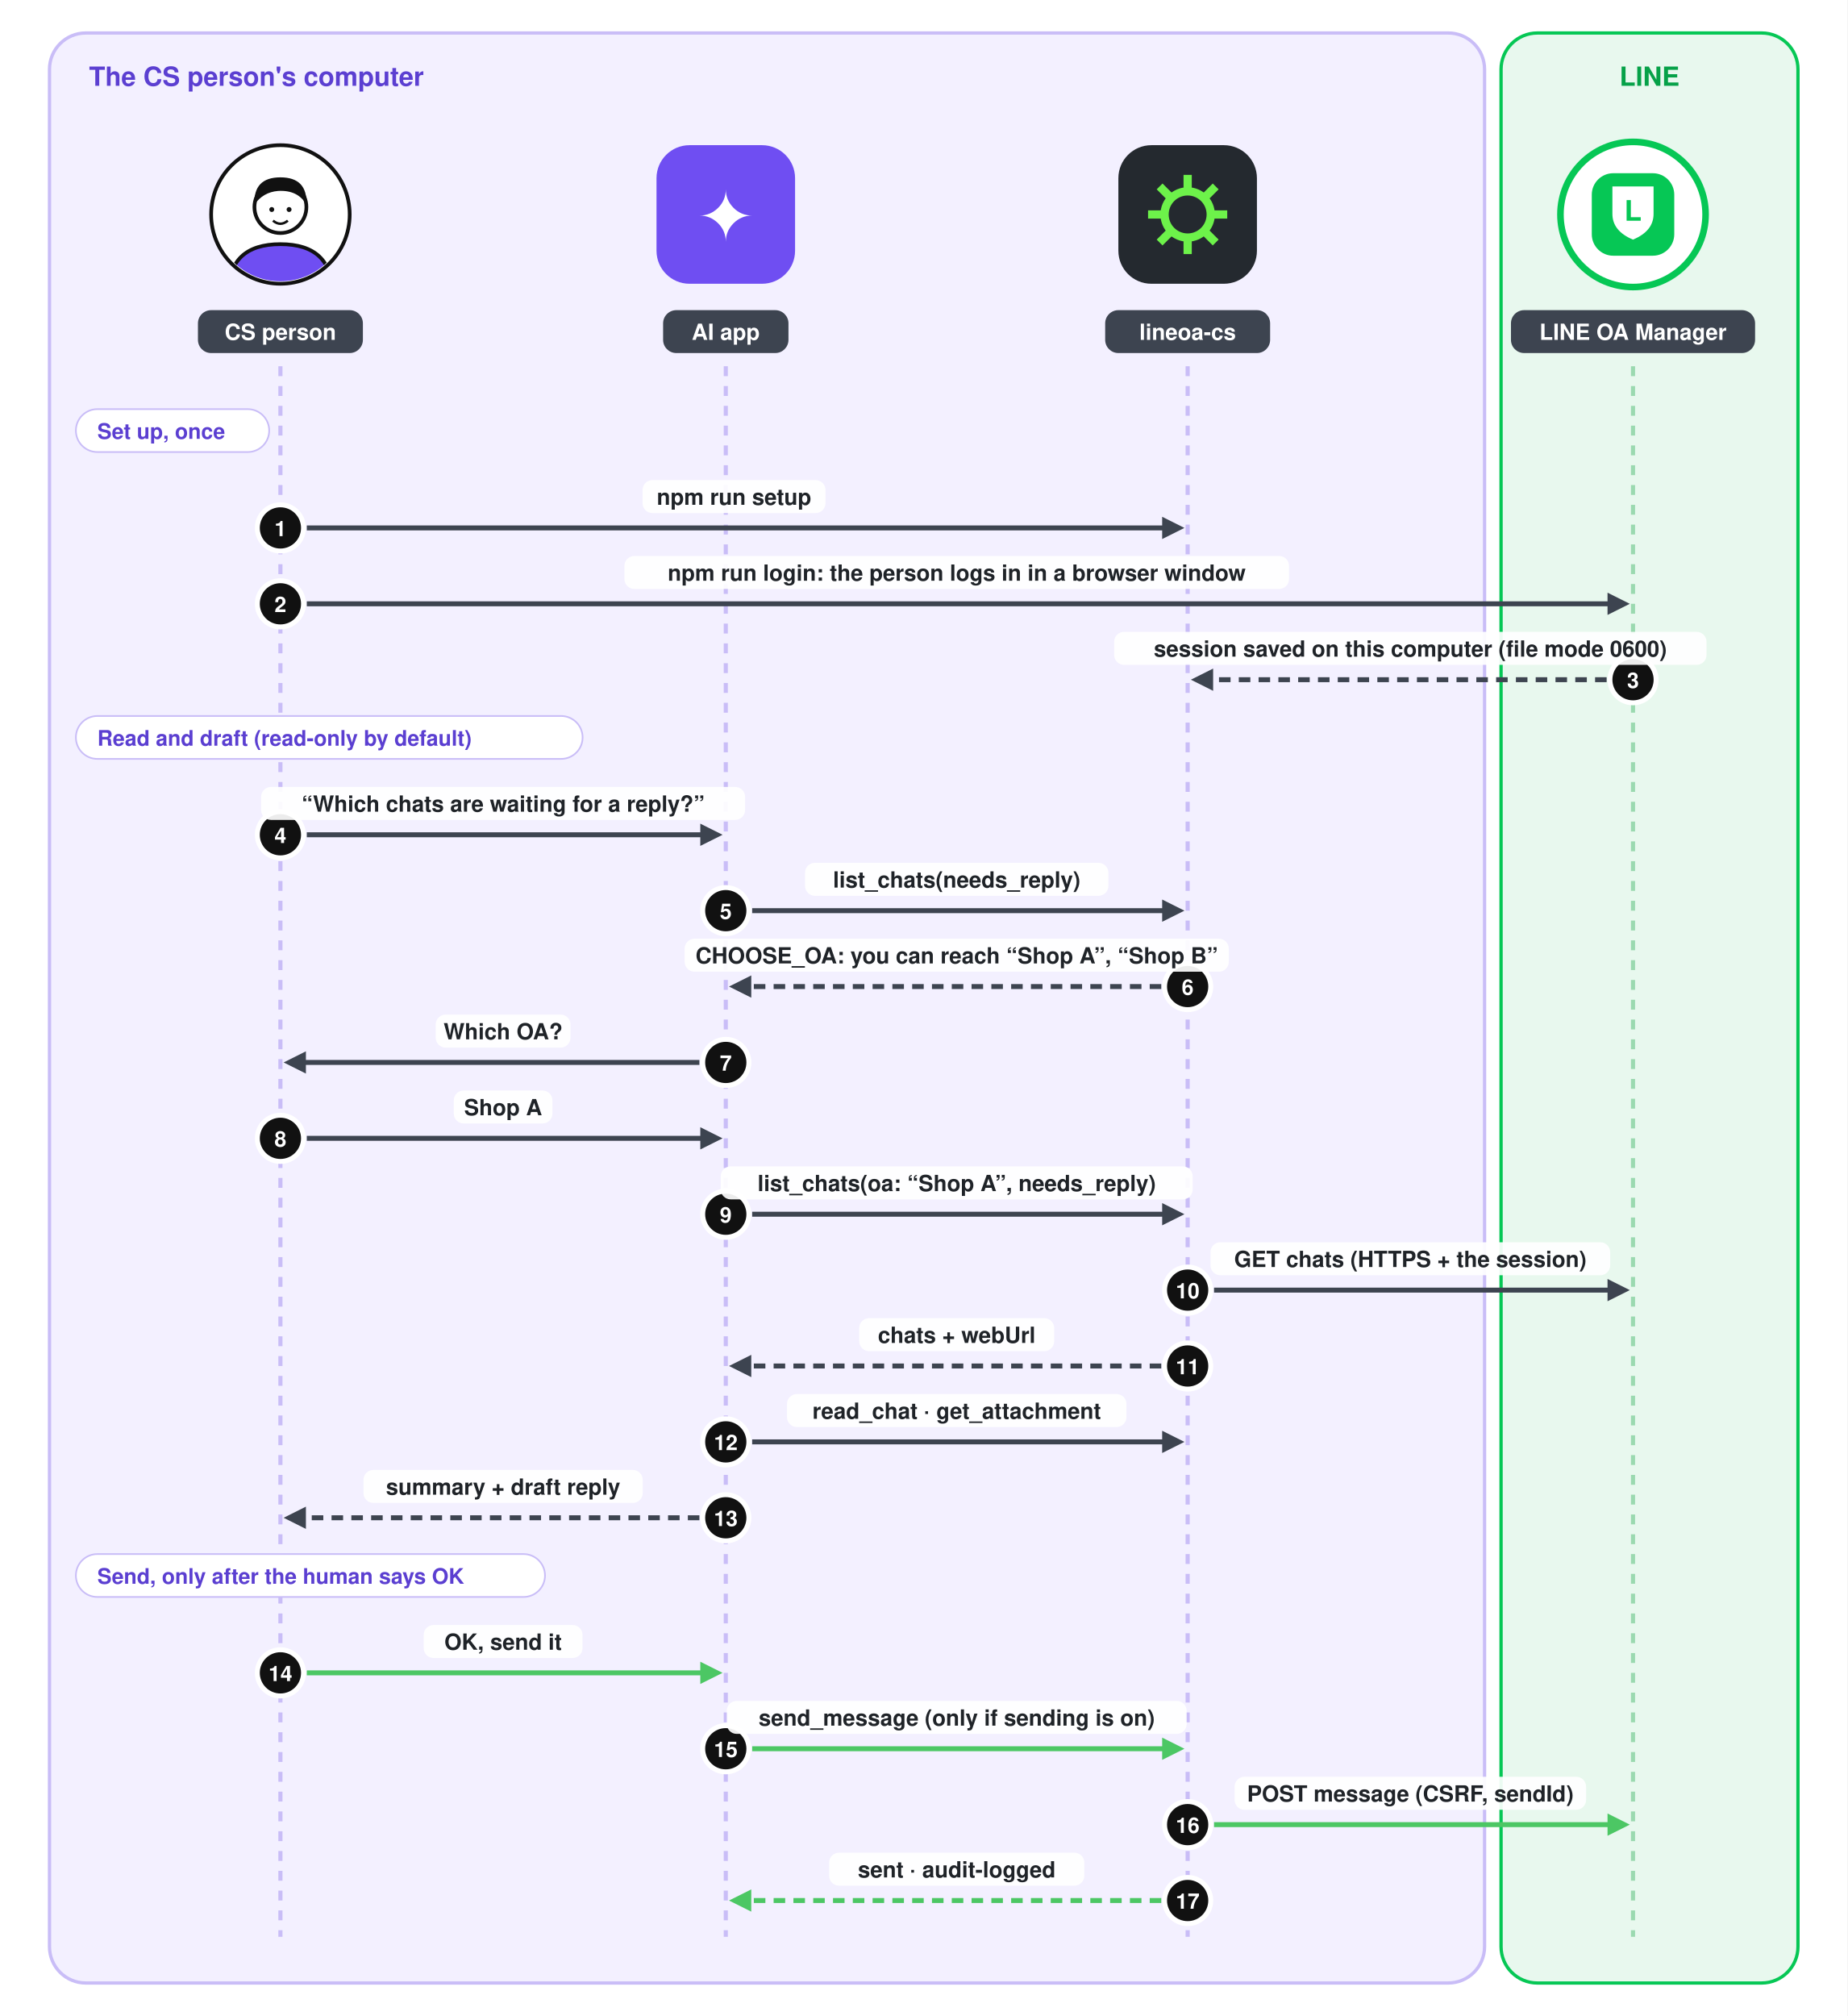
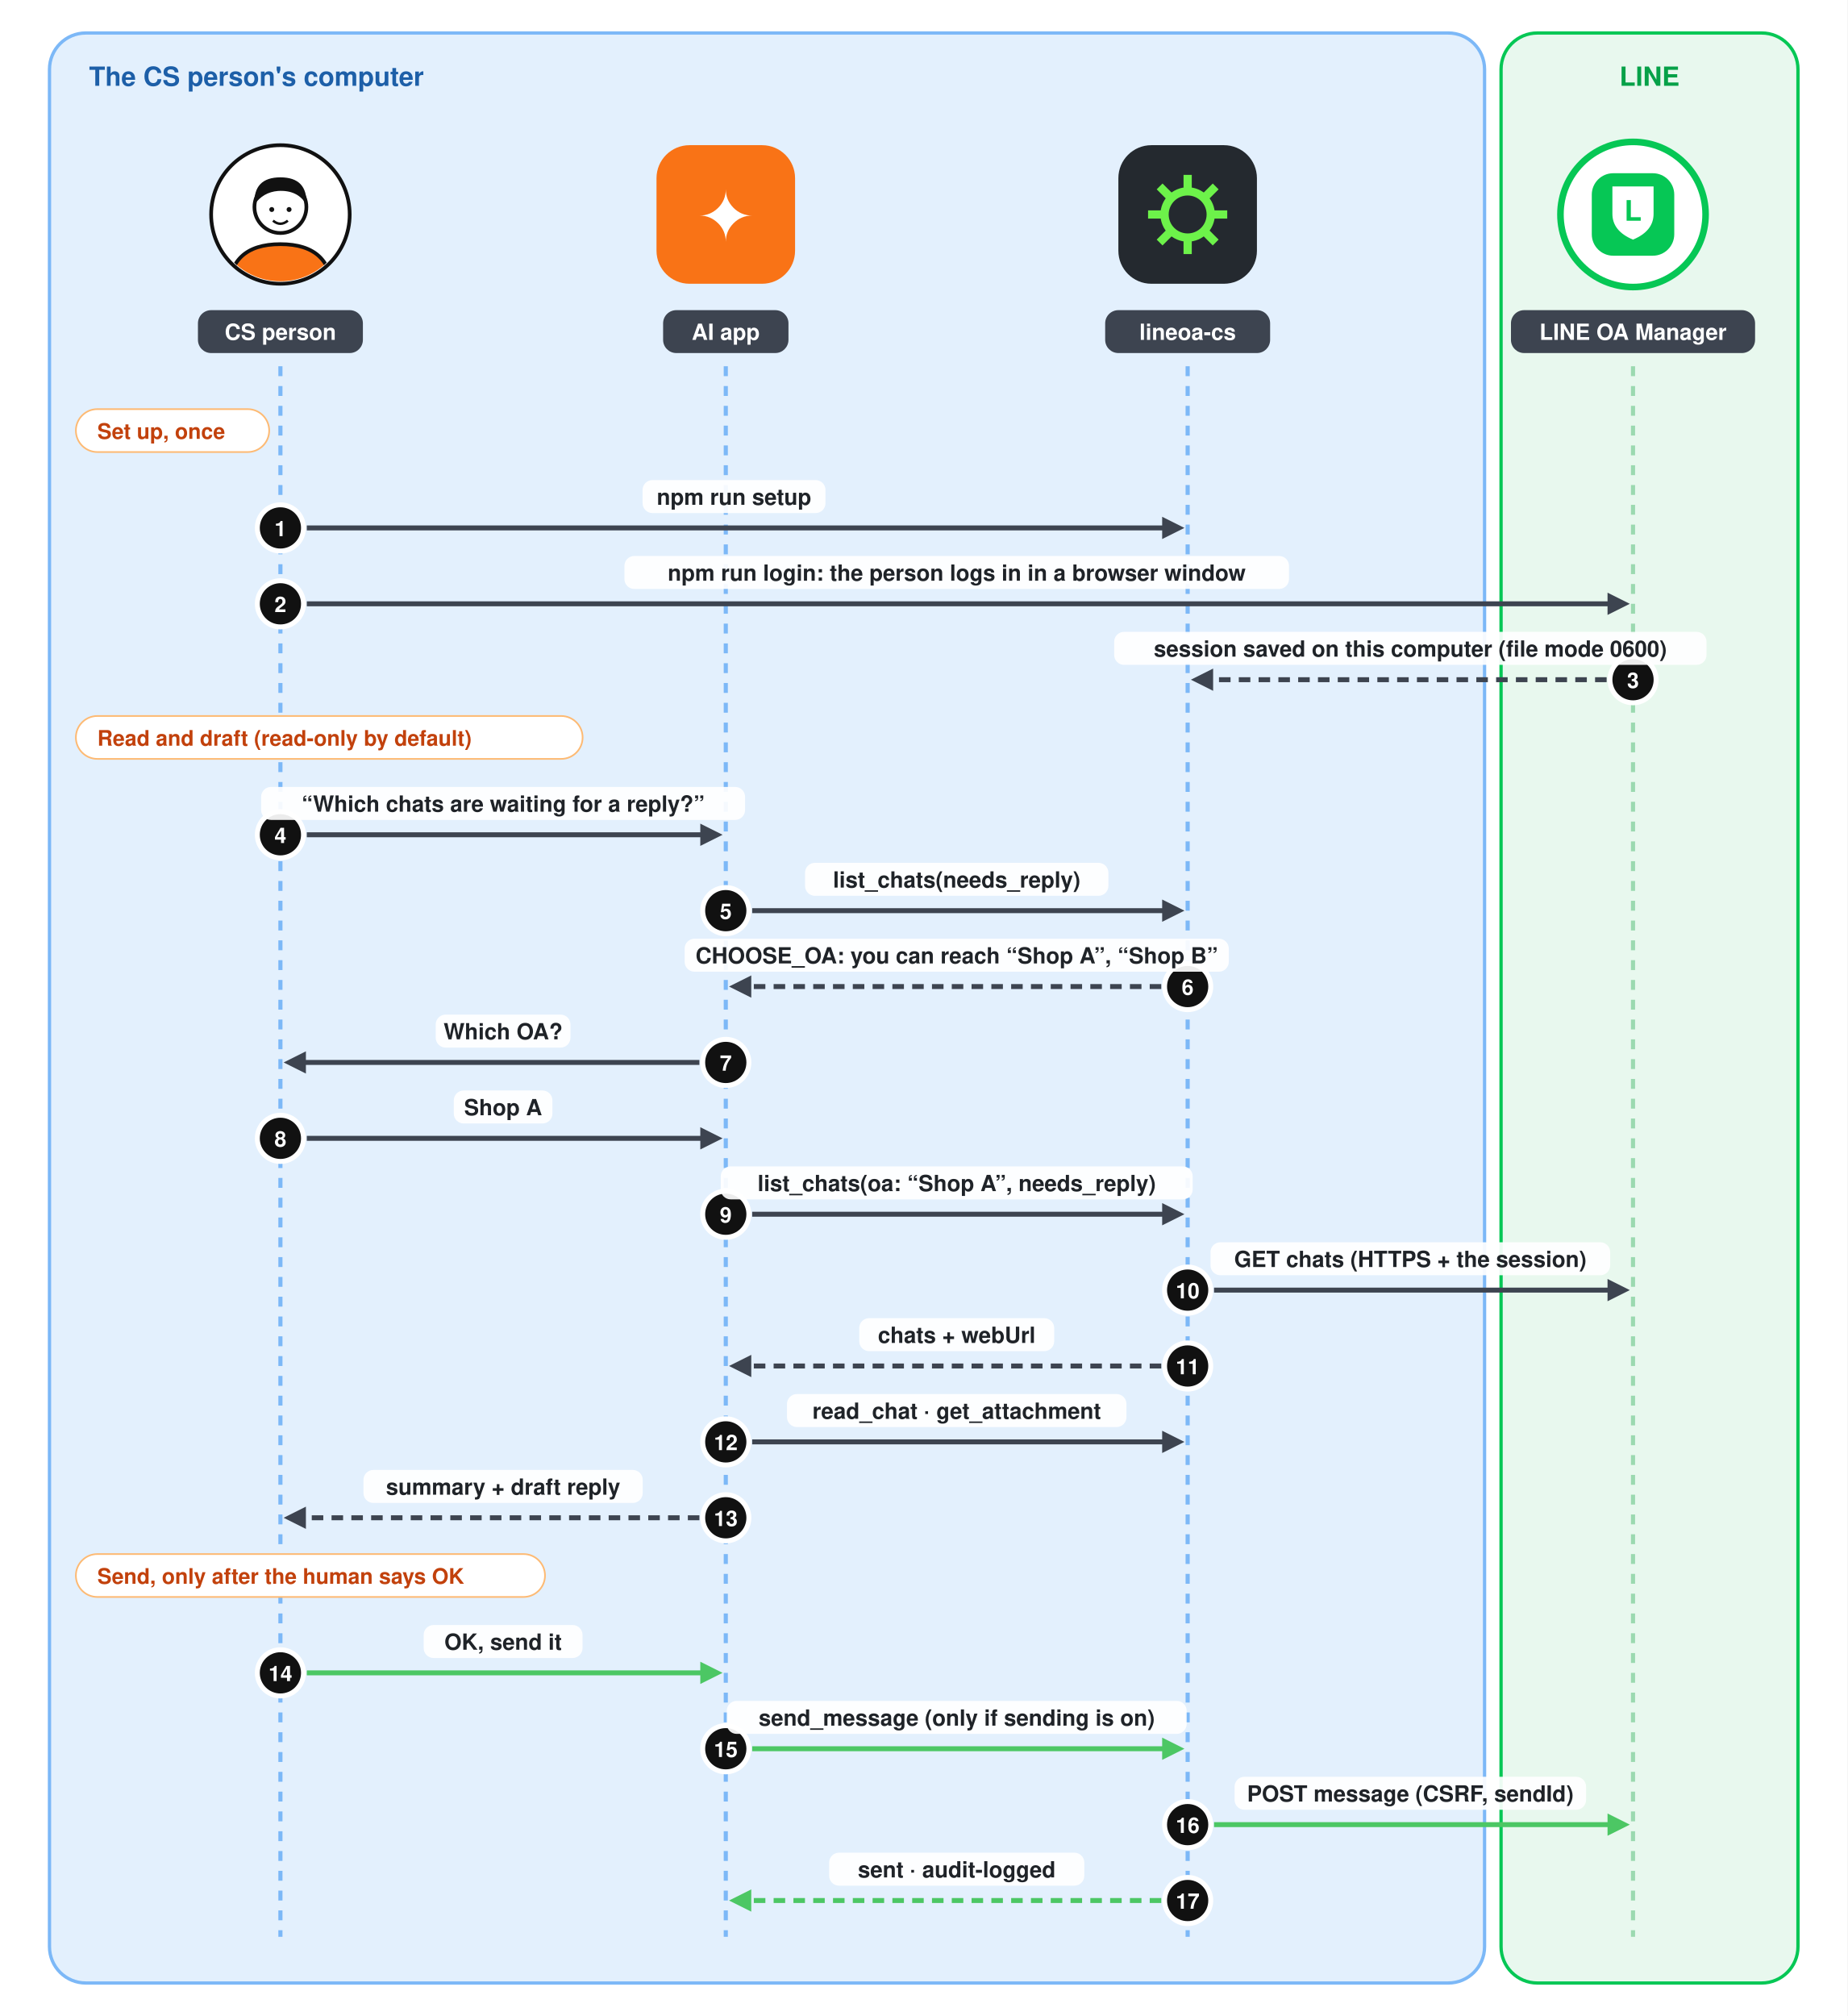
<svg xmlns="http://www.w3.org/2000/svg" width="1120" height="1222" viewBox="0 0 1120 1222" font-family="-apple-system,Segoe UI,Helvetica,Arial,sans-serif">
  <defs>
    <marker id="a" viewBox="0 0 10 10" refX="7" refY="5" markerWidth="4.5" markerHeight="4.5" orient="auto">
      <path d="M0,0L10,5L0,10z" fill="#3d4450" />
    </marker>
    <marker id="g" viewBox="0 0 10 10" refX="7" refY="5" markerWidth="4.5" markerHeight="4.5" orient="auto">
      <path d="M0,0L10,5L0,10z" fill="#4cc764" />
    </marker>
  </defs>
  <style>.lb{font-size:13.5px;font-weight:600;fill:#1f2328}.pl{font-size:13.5px;font-weight:700;fill:#fff}.step{font-size:13px;font-weight:800;fill:#fff}
- .bl{font-size:16px;font-weight:800}.sec{font-size:13px;font-weight:800;fill:#5b3fd1}</style>
+ .bl{font-size:16px;font-weight:800}.sec{font-size:13px;font-weight:800;fill:#c2410c}</style>
  <rect width="1120" height="1222" fill="#ffffff" />
-   <rect x="30" y="20" width="870" height="1182" rx="22" fill="#f3f0ff" stroke="#c9bdf7" stroke-width="2" />
+   <rect x="30" y="20" width="870" height="1182" rx="22" fill="#e3f0fd" stroke="#7cb8f7" stroke-width="2" />
  <rect x="910" y="20" width="180" height="1182" rx="22" fill="#e8f8ee" stroke="#06c755" stroke-width="2" />
-   <text class="bl" x="54" y="52" text-anchor="start" fill="#5b3fd1">The CS person's computer</text>
+   <text class="bl" x="54" y="52" text-anchor="start" fill="#1d5fa8">The CS person's computer</text>
  <text class="bl" x="1000" y="52" text-anchor="middle" fill="#06a148">LINE</text>
  <g transform="translate(170,130) scale(0.75)">
    <clipPath id="c170">
      <circle r="54" />
    </clipPath>
    <circle r="56" fill="#fff" />
    <g clip-path="url(#c170)">
-       <path d="M-42 64 Q-42 24 0 24 Q42 24 42 64 Z" fill="#6f4ef2" stroke="#111" stroke-width="3" />
+       <path d="M-42 64 Q-42 24 0 24 Q42 24 42 64 Z" fill="#f97316" stroke="#111" stroke-width="3" />
      <circle cy="-6" r="21" fill="#fff" stroke="#111" stroke-width="3" />
      <path d="M-21 -8 Q-22 -30 0 -30 Q22 -30 21 -8 Q14 -20 -2 -19 Q-14 -18 -21 -8Z" fill="#111" />
      <circle cx="-7" cy="-4" r="2" fill="#111" />
      <circle cx="7" cy="-4" r="2" fill="#111" />
      <path d="M-6 5 Q0 10 6 5" stroke="#111" stroke-width="2" fill="none" />
    </g>
    <circle r="56" fill="none" stroke="#111" stroke-width="3" />
  </g>
-   <rect x="398" y="88" width="84" height="84" rx="20" fill="#6f4ef2" />
+   <rect x="398" y="88" width="84" height="84" rx="20" fill="#f97316" />
  <text x="440" y="146" font-size="42" fill="#fff" text-anchor="middle">✦</text>
  <rect x="678" y="88" width="84" height="84" rx="20" fill="#24292f" />
  <g transform="translate(720,130) scale(1)" fill="none" stroke="#6df24a" stroke-width="5">
    <circle r="14" />
    <path d="M0 -24 V-16 M0 16 V24 M-24 0 H-16 M16 0 H24 M-17 -17 L-11 -11 M11 11 L17 17 M-17 17 L-11 11 M11 -11 L17 -17" />
  </g>
  <circle cx="990" cy="130" r="44" fill="#fff" stroke="#06c755" stroke-width="4" />
  <rect x="965" y="105" width="50" height="50" rx="13" fill="#06c755" />
  <g transform="translate(977.5,113) scale(.26)">
    <path d="M0 0 H96 V64 Q96 104 48 124 Q0 104 0 64 Z" fill="#fff" />
    <text x="48" y="80" font-size="66" font-weight="800" fill="#06c755" text-anchor="middle">L</text>
  </g>
  <rect x="120.0" y="188" width="100" height="26" rx="8" fill="#3d4450" />
  <text class="pl" x="170" y="206" text-anchor="middle">CS person</text>
  <rect x="402.0" y="188" width="76" height="26" rx="8" fill="#3d4450" />
  <text class="pl" x="440" y="206" text-anchor="middle">AI app</text>
  <rect x="670.0" y="188" width="100" height="26" rx="8" fill="#3d4450" />
  <text class="pl" x="720" y="206" text-anchor="middle">lineoa-cs</text>
  <rect x="916.0" y="188" width="148" height="26" rx="8" fill="#3d4450" />
  <text class="pl" x="990" y="206" text-anchor="middle">LINE OA Manager</text>
-   <path d="M170 222 V1174" stroke="#c9bdf7" stroke-width="2.5" stroke-dasharray="6 6" />
-   <path d="M440 222 V1174" stroke="#c9bdf7" stroke-width="2.5" stroke-dasharray="6 6" />
-   <path d="M720 222 V1174" stroke="#c9bdf7" stroke-width="2.5" stroke-dasharray="6 6" />
+   <path d="M170 222 V1174" stroke="#7cb8f7" stroke-width="2.5" stroke-dasharray="6 6" />
+   <path d="M440 222 V1174" stroke="#7cb8f7" stroke-width="2.5" stroke-dasharray="6 6" />
+   <path d="M720 222 V1174" stroke="#7cb8f7" stroke-width="2.5" stroke-dasharray="6 6" />
  <path d="M990 222 V1174" stroke="#9bd9b0" stroke-width="2.5" stroke-dasharray="6 6" />
-   <rect x="46" y="248" width="117.2" height="26" rx="13" fill="#fff" stroke="#c9bdf7" />
+   <rect x="46" y="248" width="117.2" height="26" rx="13" fill="#fff" stroke="#fdba74" />
  <text class="sec" x="59" y="266" text-anchor="start">Set up, once</text>
  <path d="M186 320 H714" stroke="#3d4450" stroke-width="3" fill="none" marker-end="url(#a)" />
  <circle cx="170" cy="320" r="14" fill="#111" stroke="#fff" stroke-width="3" />
  <text class="step" x="170" y="325" text-anchor="middle">1</text>
  <rect x="389.55" y="291" width="110.9" height="20" rx="6" fill="#fff" opacity=".92" />
  <text class="lb" x="445.0" y="306" text-anchor="middle">npm run setup</text>
  <path d="M186 366 H984" stroke="#3d4450" stroke-width="3" fill="none" marker-end="url(#a)" />
  <circle cx="170" cy="366" r="14" fill="#111" stroke="#fff" stroke-width="3" />
  <text class="step" x="170" y="371" text-anchor="middle">2</text>
  <rect x="378.55" y="337" width="402.9" height="20" rx="6" fill="#fff" opacity=".92" />
  <text class="lb" x="580.0" y="352" text-anchor="middle">npm run login: the person logs in in a browser window</text>
  <path d="M974 412 H726" stroke="#3d4450" stroke-width="3" fill="none" stroke-dasharray="7 5" marker-end="url(#a)" />
  <circle cx="990" cy="412" r="14" fill="#111" stroke="#fff" stroke-width="3" />
  <text class="step" x="990" y="417" text-anchor="middle">3</text>
  <rect x="675.45" y="383" width="359.1" height="20" rx="6" fill="#fff" opacity=".92" />
  <text class="lb" x="855.0" y="398" text-anchor="middle">session saved on this computer (file mode 0600)</text>
-   <rect x="46" y="434" width="307.2" height="26" rx="13" fill="#fff" stroke="#c9bdf7" />
+   <rect x="46" y="434" width="307.2" height="26" rx="13" fill="#fff" stroke="#fdba74" />
  <text class="sec" x="59" y="452" text-anchor="start">Read and draft (read-only by default)</text>
  <path d="M186 506 H434" stroke="#3d4450" stroke-width="3" fill="none" marker-end="url(#a)" />
  <circle cx="170" cy="506" r="14" fill="#111" stroke="#fff" stroke-width="3" />
  <text class="step" x="170" y="511" text-anchor="middle">4</text>
  <rect x="158.3" y="477" width="293.4" height="20" rx="6" fill="#fff" opacity=".92" />
  <text class="lb" x="305.0" y="492" text-anchor="middle">“Which chats are waiting for a reply?”</text>
  <path d="M456 552 H714" stroke="#3d4450" stroke-width="3" fill="none" marker-end="url(#a)" />
  <circle cx="440" cy="552" r="14" fill="#111" stroke="#fff" stroke-width="3" />
  <text class="step" x="440" y="557" text-anchor="middle">5</text>
  <rect x="488.05" y="523" width="183.9" height="20" rx="6" fill="#fff" opacity=".92" />
  <text class="lb" x="580.0" y="538" text-anchor="middle">list_chats(needs_reply)</text>
  <path d="M704 598 H446" stroke="#3d4450" stroke-width="3" fill="none" stroke-dasharray="7 5" marker-end="url(#a)" />
  <circle cx="720" cy="598" r="14" fill="#111" stroke="#fff" stroke-width="3" />
  <text class="step" x="720" y="603" text-anchor="middle">6</text>
  <rect x="415.05" y="569" width="329.9" height="20" rx="6" fill="#fff" opacity=".92" />
  <text class="lb" x="580.0" y="584" text-anchor="middle">CHOOSE_OA: you can reach “Shop A”, “Shop B”</text>
  <path d="M424 644 H176" stroke="#3d4450" stroke-width="3" fill="none" marker-end="url(#a)" />
  <circle cx="440" cy="644" r="14" fill="#111" stroke="#fff" stroke-width="3" />
  <text class="step" x="440" y="649" text-anchor="middle">7</text>
  <rect x="264.15" y="615" width="81.7" height="20" rx="6" fill="#fff" opacity=".92" />
  <text class="lb" x="305.0" y="630" text-anchor="middle">Which OA?</text>
  <path d="M186 690 H434" stroke="#3d4450" stroke-width="3" fill="none" marker-end="url(#a)" />
  <circle cx="170" cy="690" r="14" fill="#111" stroke="#fff" stroke-width="3" />
  <text class="step" x="170" y="695" text-anchor="middle">8</text>
  <rect x="275.1" y="661" width="59.8" height="20" rx="6" fill="#fff" opacity=".92" />
  <text class="lb" x="305.0" y="676" text-anchor="middle">Shop A</text>
  <path d="M456 736 H714" stroke="#3d4450" stroke-width="3" fill="none" marker-end="url(#a)" />
  <circle cx="440" cy="736" r="14" fill="#111" stroke="#fff" stroke-width="3" />
  <text class="step" x="440" y="741" text-anchor="middle">9</text>
  <rect x="436.95" y="707" width="286.1" height="20" rx="6" fill="#fff" opacity=".92" />
  <text class="lb" x="580.0" y="722" text-anchor="middle">list_chats(oa: “Shop A”, needs_reply)</text>
  <path d="M736 782 H984" stroke="#3d4450" stroke-width="3" fill="none" marker-end="url(#a)" />
  <circle cx="720" cy="782" r="14" fill="#111" stroke="#fff" stroke-width="3" />
  <text class="step" x="720" y="787" text-anchor="middle">10</text>
  <rect x="733.85" y="753" width="242.3" height="20" rx="6" fill="#fff" opacity=".92" />
  <text class="lb" x="855.0" y="768" text-anchor="middle">GET chats (HTTPS + the session)</text>
  <path d="M704 828 H446" stroke="#3d4450" stroke-width="3" fill="none" stroke-dasharray="7 5" marker-end="url(#a)" />
  <circle cx="720" cy="828" r="14" fill="#111" stroke="#fff" stroke-width="3" />
  <text class="step" x="720" y="833" text-anchor="middle">11</text>
  <rect x="520.9" y="799" width="118.2" height="20" rx="6" fill="#fff" opacity=".92" />
  <text class="lb" x="580.0" y="814" text-anchor="middle">chats + webUrl</text>
  <path d="M456 874 H714" stroke="#3d4450" stroke-width="3" fill="none" marker-end="url(#a)" />
  <circle cx="440" cy="874" r="14" fill="#111" stroke="#fff" stroke-width="3" />
  <text class="step" x="440" y="879" text-anchor="middle">12</text>
  <rect x="477.1" y="845" width="205.8" height="20" rx="6" fill="#fff" opacity=".92" />
  <text class="lb" x="580.0" y="860" text-anchor="middle">read_chat · get_attachment</text>
  <path d="M424 920 H176" stroke="#3d4450" stroke-width="3" fill="none" stroke-dasharray="7 5" marker-end="url(#a)" />
  <circle cx="440" cy="920" r="14" fill="#111" stroke="#fff" stroke-width="3" />
  <text class="step" x="440" y="925" text-anchor="middle">13</text>
  <rect x="220.35" y="891" width="169.3" height="20" rx="6" fill="#fff" opacity=".92" />
  <text class="lb" x="305.0" y="906" text-anchor="middle">summary + draft reply</text>
-   <rect x="46" y="942" width="284.4" height="26" rx="13" fill="#fff" stroke="#c9bdf7" />
+   <rect x="46" y="942" width="284.4" height="26" rx="13" fill="#fff" stroke="#fdba74" />
  <text class="sec" x="59" y="960" text-anchor="start">Send, only after the human says OK</text>
  <path d="M186 1014 H434" stroke="#4cc764" stroke-width="3" fill="none" marker-end="url(#g)" />
  <circle cx="170" cy="1014" r="14" fill="#111" stroke="#fff" stroke-width="3" />
  <text class="step" x="170" y="1019" text-anchor="middle">14</text>
  <rect x="256.85" y="985" width="96.3" height="20" rx="6" fill="#fff" opacity=".92" />
  <text class="lb" x="305.0" y="1000" text-anchor="middle" fill="#06a148">OK, send it</text>
  <path d="M456 1060 H714" stroke="#4cc764" stroke-width="3" fill="none" marker-end="url(#g)" />
  <circle cx="440" cy="1060" r="14" fill="#111" stroke="#fff" stroke-width="3" />
  <text class="step" x="440" y="1065" text-anchor="middle">15</text>
  <rect x="440.6" y="1031" width="278.8" height="20" rx="6" fill="#fff" opacity=".92" />
  <text class="lb" x="580.0" y="1046" text-anchor="middle" fill="#06a148">send_message (only if sending is on)</text>
  <path d="M736 1106 H984" stroke="#4cc764" stroke-width="3" fill="none" marker-end="url(#g)" />
  <circle cx="720" cy="1106" r="14" fill="#111" stroke="#fff" stroke-width="3" />
  <text class="step" x="720" y="1111" text-anchor="middle">16</text>
  <rect x="748.45" y="1077" width="213.1" height="20" rx="6" fill="#fff" opacity=".92" />
  <text class="lb" x="855.0" y="1092" text-anchor="middle" fill="#06a148">POST message (CSRF, sendId)</text>
  <path d="M704 1152 H446" stroke="#4cc764" stroke-width="3" fill="none" stroke-dasharray="7 5" marker-end="url(#g)" />
  <circle cx="720" cy="1152" r="14" fill="#111" stroke="#fff" stroke-width="3" />
  <text class="step" x="720" y="1157" text-anchor="middle">17</text>
  <rect x="502.65" y="1123" width="154.7" height="20" rx="6" fill="#fff" opacity=".92" />
  <text class="lb" x="580.0" y="1138" text-anchor="middle" fill="#06a148">sent · audit-logged</text>
</svg>
